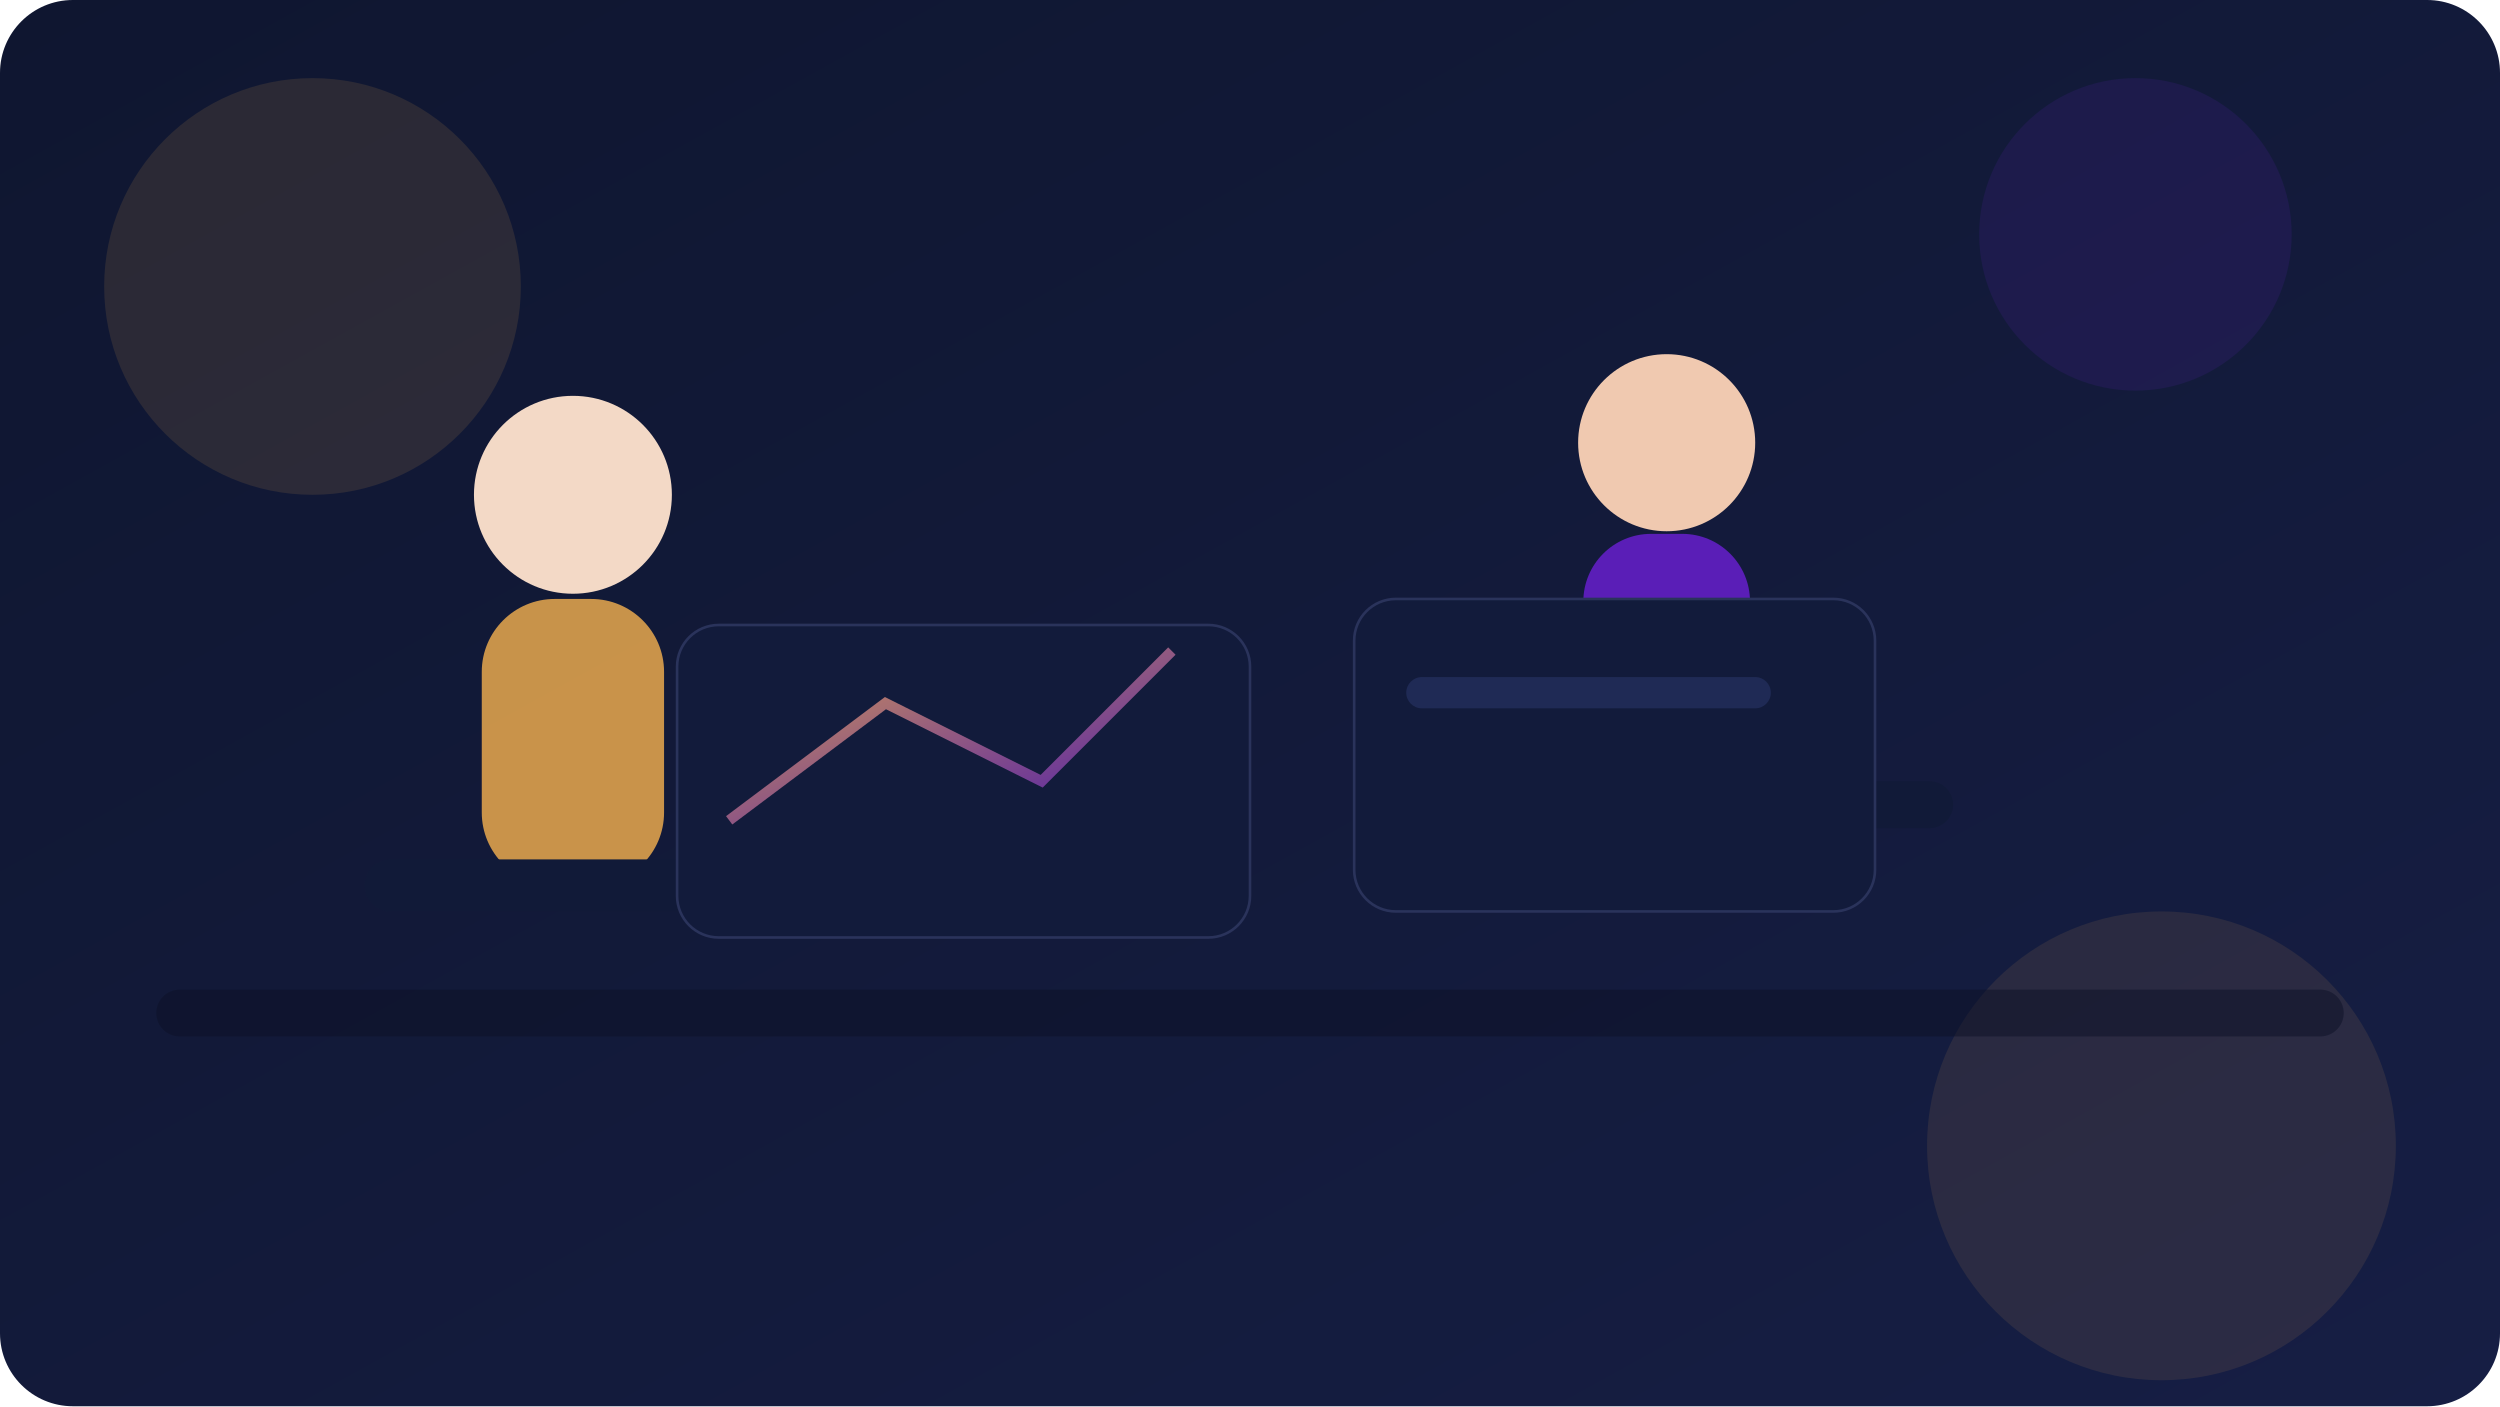
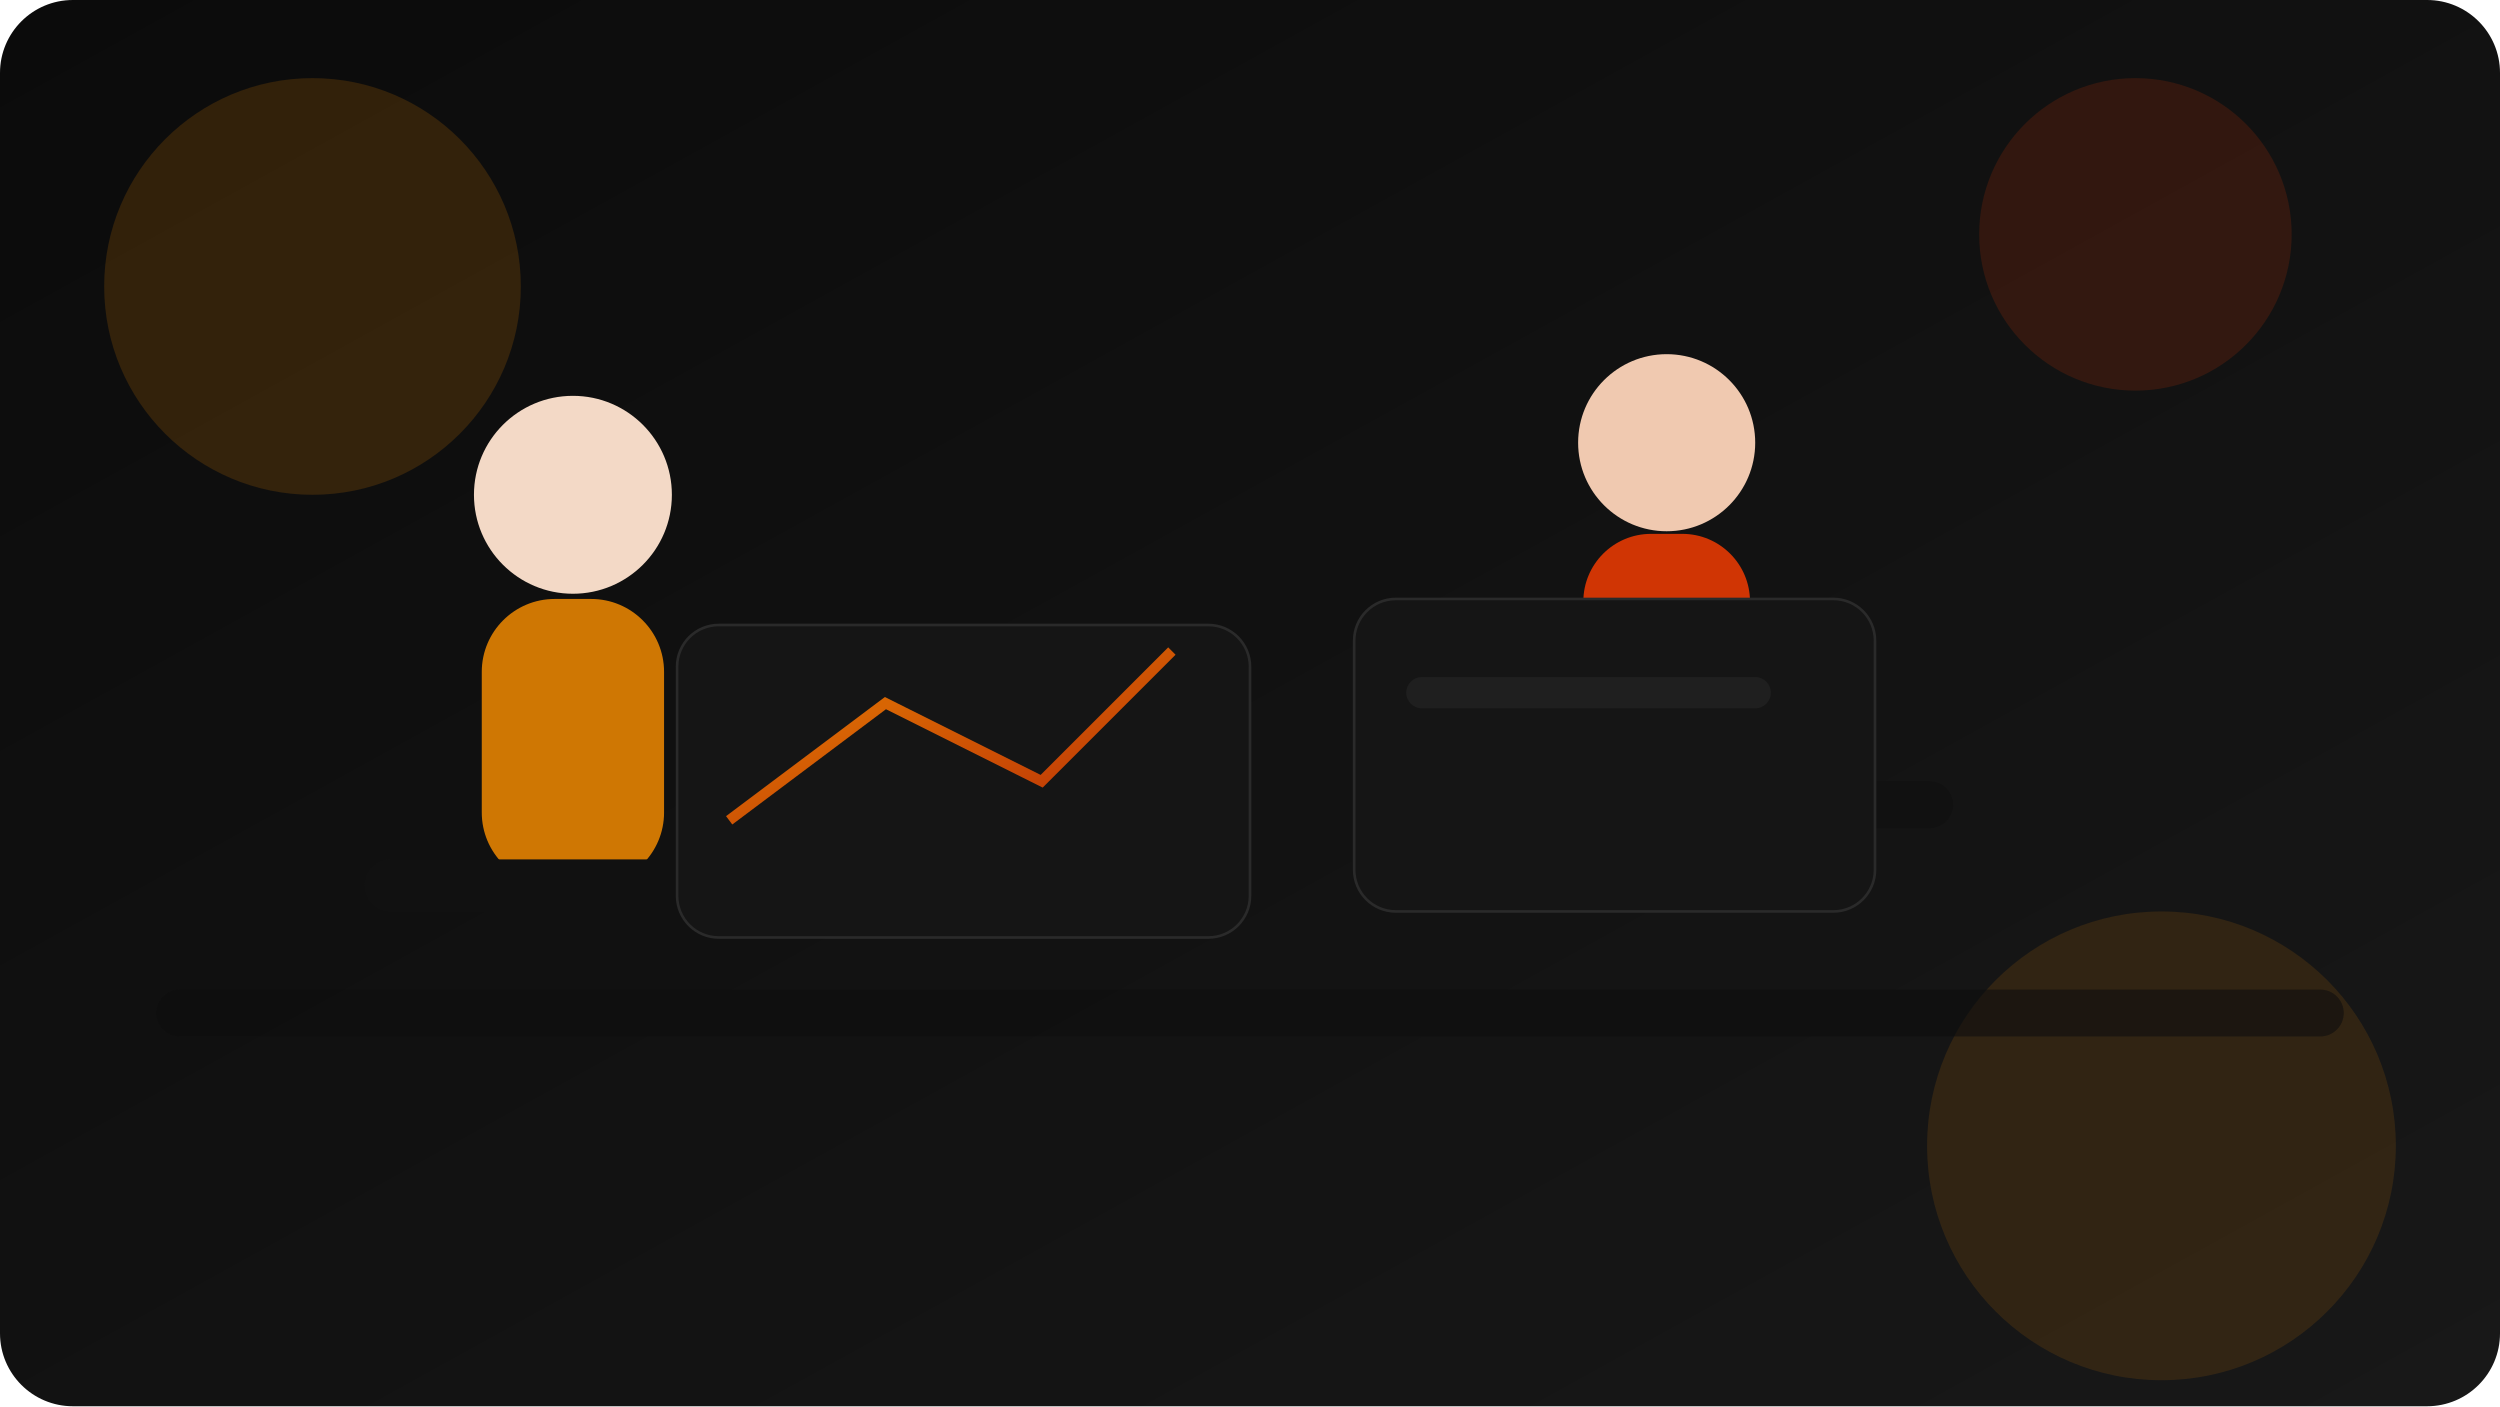
<svg xmlns="http://www.w3.org/2000/svg" width="960" height="540" viewBox="0 0 960 540" role="img" aria-label="Learning illustration">
  <defs>
    <linearGradient id="bg" x1="0" y1="0" x2="1" y2="1">
-       <stop offset="0%" stop-color="#0f1630" />
-       <stop offset="100%" stop-color="#161e44" />
+       <stop offset="0%" stop-color="#0b0b0b" />
+       <stop offset="100%" stop-color="#181818" />
    </linearGradient>
    <linearGradient id="glow" x1="0" y1="0" x2="1" y2="1">
-       <stop offset="0%" stop-color="#f6b24f" stop-opacity="0.9" />
-       <stop offset="100%" stop-color="#6b1fd6" stop-opacity="0.7" />
+       <stop offset="0%" stop-color="#ff9100" stop-opacity="0.9" />
+       <stop offset="100%" stop-color="#ff3d00" stop-opacity="0.7" />
    </linearGradient>
  </defs>
  <rect width="960" height="540" rx="28" fill="url(#bg)" />
-   <circle cx="120" cy="110" r="80" fill="#f6b24f" opacity="0.12" />
-   <circle cx="820" cy="90" r="60" fill="#6b1fd6" opacity="0.12" />
-   <circle cx="830" cy="440" r="90" fill="#f6b24f" opacity="0.1" />
-   <rect x="60" y="380" width="840" height="18" rx="9" fill="#0b1026" opacity="0.5" />
+   <circle cx="120" cy="110" r="80" fill="#ff9100" opacity="0.16" />
+   <circle cx="820" cy="90" r="60" fill="#ff3d00" opacity="0.14" />
+   <circle cx="830" cy="440" r="90" fill="#ff9100" opacity="0.12" />
+   <rect x="60" y="380" width="840" height="18" rx="9" fill="#0d0d0d" opacity="0.6" />
  <circle cx="220" cy="190" r="38" fill="#f3d9c6" />
-   <rect x="185" y="230" width="70" height="110" rx="28" fill="#f6b24f" opacity="0.8" />
-   <rect x="140" y="330" width="170" height="20" rx="10" fill="#111a38" />
-   <rect x="260" y="240" width="220" height="120" rx="16" fill="#121b3b" stroke="#2a335b" />
+   <rect x="185" y="230" width="70" height="110" rx="28" fill="#ff9100" opacity="0.8" />
+   <rect x="140" y="330" width="170" height="20" rx="10" fill="#111111" />
+   <rect x="260" y="240" width="220" height="120" rx="16" fill="#151515" stroke="#2a2a2a" />
  <path d="M280 315 L340 270 L400 300 L450 250" stroke="url(#glow)" stroke-width="4" fill="none" />
  <circle cx="640" cy="170" r="34" fill="#f0c9b0" />
-   <rect x="608" y="205" width="64" height="100" rx="26" fill="#6b1fd6" opacity="0.8" />
-   <rect x="560" y="300" width="190" height="18" rx="9" fill="#111a38" />
-   <rect x="520" y="230" width="200" height="120" rx="16" fill="#121b3b" stroke="#2a335b" />
-   <rect x="540" y="260" width="140" height="12" rx="6" fill="#1f2a55" />
+   <rect x="608" y="205" width="64" height="100" rx="26" fill="#ff3d00" opacity="0.8" />
+   <rect x="560" y="300" width="190" height="18" rx="9" fill="#111111" />
+   <rect x="520" y="230" width="200" height="120" rx="16" fill="#151515" stroke="#2a2a2a" />
+   <rect x="540" y="260" width="140" height="12" rx="6" fill="#1f1f1f" />
</svg>
